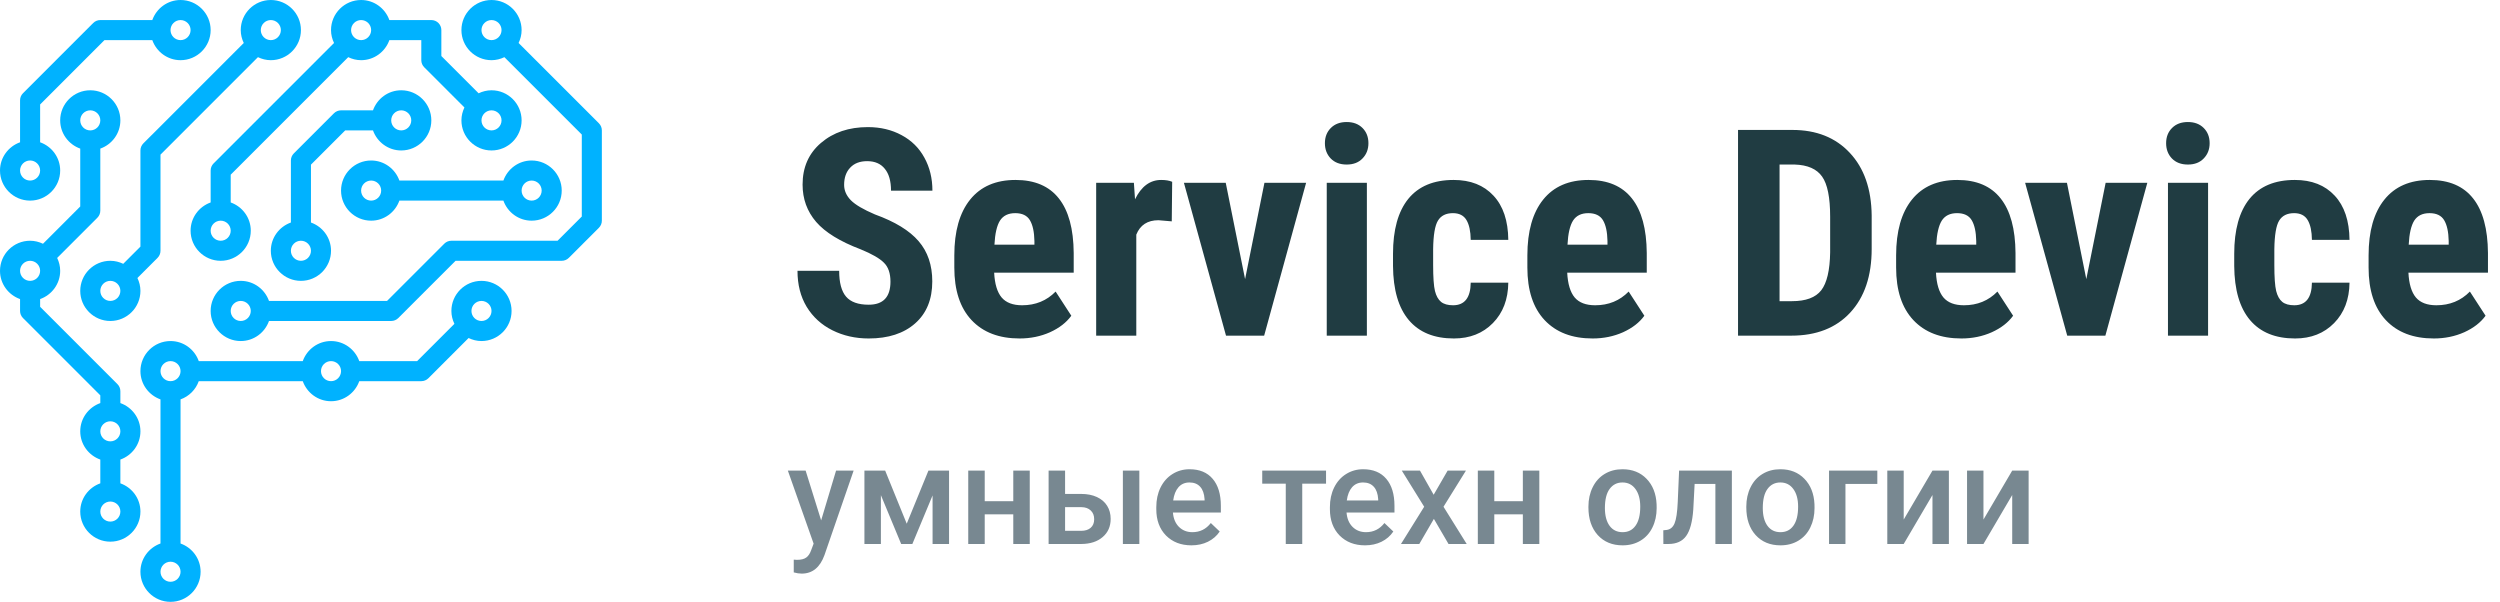
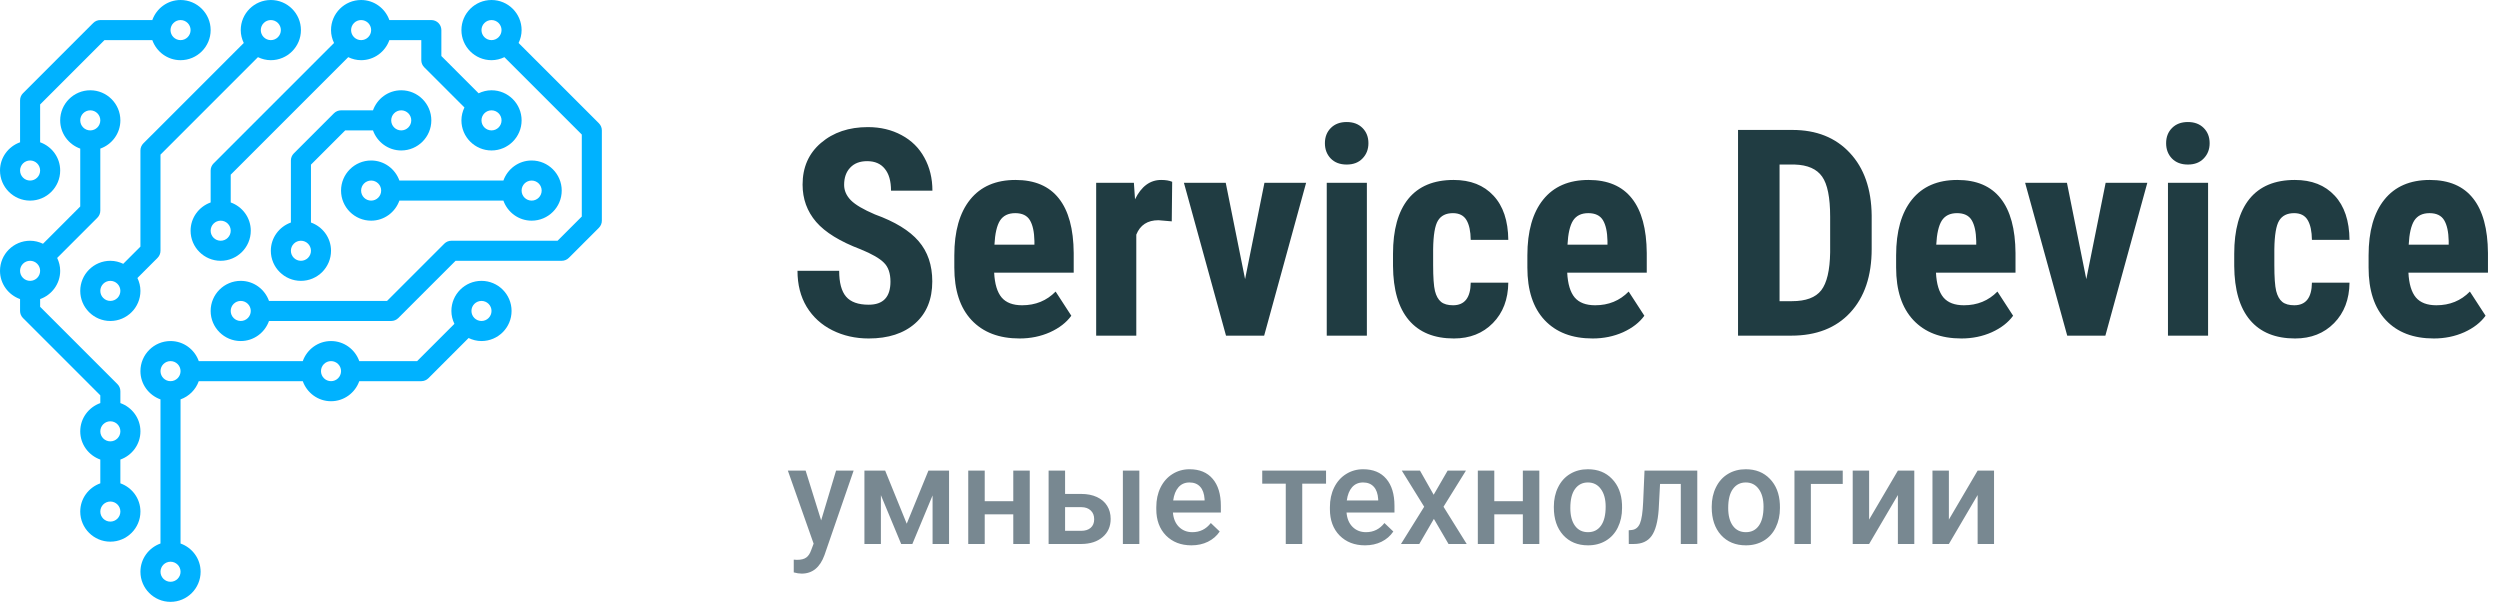
<svg xmlns="http://www.w3.org/2000/svg" width="216" height="52" viewBox="0 0 216 52" fill="none">
-   <path d="M70.947 44.961L72.236 40.66H73.754L71.234 47.961C70.848 49.027 70.191 49.56 69.266 49.56C69.059 49.56 68.83 49.525 68.58 49.455V48.353L68.85 48.371C69.209 48.371 69.478 48.305 69.658 48.172C69.842 48.043 69.986 47.824 70.092 47.516L70.297 46.971L68.07 40.66H69.606L70.947 44.961ZM78.342 45.248L80.217 40.66H81.998V47H80.574V42.805L78.828 47H77.861L76.109 42.781V47H74.686V40.66H76.478L78.342 45.248ZM88.971 47H87.547V44.44H85.08V47H83.656V40.66H85.08V43.303H87.547V40.66H88.971V47ZM92.023 42.676H93.418C93.938 42.676 94.391 42.766 94.777 42.945C95.164 43.125 95.457 43.377 95.656 43.701C95.859 44.025 95.961 44.402 95.961 44.832C95.961 45.484 95.731 46.008 95.269 46.402C94.809 46.797 94.195 46.996 93.43 47H90.6V40.66H92.023V42.676ZM98.439 47H97.016V40.66H98.439V47ZM92.023 43.818V45.863H93.412C93.76 45.863 94.033 45.777 94.232 45.605C94.436 45.43 94.537 45.182 94.537 44.861C94.537 44.541 94.438 44.289 94.238 44.105C94.043 43.918 93.777 43.822 93.441 43.818H92.023ZM102.939 47.117C102.037 47.117 101.305 46.834 100.742 46.268C100.184 45.697 99.904 44.94 99.904 43.994V43.818C99.904 43.185 100.025 42.621 100.268 42.125C100.514 41.625 100.857 41.236 101.299 40.959C101.74 40.682 102.232 40.543 102.775 40.543C103.639 40.543 104.305 40.818 104.773 41.369C105.246 41.92 105.482 42.699 105.482 43.707V44.281H101.34C101.383 44.805 101.557 45.219 101.861 45.523C102.17 45.828 102.557 45.98 103.021 45.98C103.674 45.98 104.205 45.717 104.615 45.19L105.383 45.922C105.129 46.301 104.789 46.596 104.363 46.807C103.941 47.014 103.467 47.117 102.939 47.117ZM102.77 41.685C102.379 41.685 102.062 41.822 101.82 42.096C101.582 42.369 101.43 42.75 101.363 43.238H104.076V43.133C104.045 42.656 103.918 42.297 103.695 42.055C103.473 41.809 103.164 41.685 102.77 41.685ZM114.57 41.791H112.514V47H111.09V41.791H109.057V40.66H114.57V41.791ZM117.939 47.117C117.037 47.117 116.305 46.834 115.742 46.268C115.184 45.697 114.904 44.94 114.904 43.994V43.818C114.904 43.185 115.025 42.621 115.268 42.125C115.514 41.625 115.857 41.236 116.299 40.959C116.74 40.682 117.232 40.543 117.775 40.543C118.639 40.543 119.305 40.818 119.773 41.369C120.246 41.92 120.482 42.699 120.482 43.707V44.281H116.34C116.383 44.805 116.557 45.219 116.861 45.523C117.17 45.828 117.557 45.98 118.021 45.98C118.674 45.98 119.205 45.717 119.615 45.19L120.383 45.922C120.129 46.301 119.789 46.596 119.363 46.807C118.941 47.014 118.467 47.117 117.939 47.117ZM117.77 41.685C117.379 41.685 117.062 41.822 116.82 42.096C116.582 42.369 116.43 42.75 116.363 43.238H119.076V43.133C119.045 42.656 118.918 42.297 118.695 42.055C118.473 41.809 118.164 41.685 117.77 41.685ZM123.869 42.746L125.076 40.66H126.658L124.719 43.783L126.723 47H125.152L123.887 44.832L122.627 47H121.045L123.049 43.783L121.115 40.66H122.686L123.869 42.746ZM132.998 47H131.574V44.44H129.107V47H127.684V40.66H129.107V43.303H131.574V40.66H132.998V47ZM137.24 43.772C137.24 43.15 137.363 42.592 137.609 42.096C137.855 41.596 138.201 41.213 138.646 40.947C139.092 40.678 139.604 40.543 140.182 40.543C141.037 40.543 141.73 40.818 142.262 41.369C142.797 41.92 143.086 42.65 143.129 43.56L143.135 43.895C143.135 44.52 143.014 45.078 142.771 45.57C142.533 46.062 142.189 46.443 141.74 46.713C141.295 46.982 140.779 47.117 140.193 47.117C139.299 47.117 138.582 46.82 138.043 46.227C137.508 45.629 137.24 44.834 137.24 43.842V43.772ZM138.664 43.895C138.664 44.547 138.799 45.059 139.068 45.43C139.338 45.797 139.713 45.98 140.193 45.98C140.674 45.98 141.047 45.793 141.312 45.418C141.582 45.043 141.717 44.494 141.717 43.772C141.717 43.131 141.578 42.623 141.301 42.248C141.027 41.873 140.654 41.685 140.182 41.685C139.717 41.685 139.348 41.871 139.074 42.242C138.801 42.609 138.664 43.16 138.664 43.895ZM149.633 40.66V47H148.209V41.809H146.416L146.299 44.018C146.225 45.08 146.02 45.844 145.684 46.309C145.352 46.77 144.842 47 144.154 47H143.715L143.709 45.816L144.002 45.787C144.314 45.744 144.541 45.555 144.682 45.219C144.826 44.879 144.918 44.262 144.957 43.367L145.074 40.66H149.633ZM150.881 43.772C150.881 43.15 151.004 42.592 151.25 42.096C151.496 41.596 151.842 41.213 152.287 40.947C152.732 40.678 153.244 40.543 153.822 40.543C154.678 40.543 155.371 40.818 155.902 41.369C156.438 41.92 156.727 42.65 156.77 43.56L156.775 43.895C156.775 44.52 156.654 45.078 156.412 45.57C156.174 46.062 155.83 46.443 155.381 46.713C154.936 46.982 154.42 47.117 153.834 47.117C152.939 47.117 152.223 46.82 151.684 46.227C151.148 45.629 150.881 44.834 150.881 43.842V43.772ZM152.305 43.895C152.305 44.547 152.439 45.059 152.709 45.43C152.979 45.797 153.354 45.98 153.834 45.98C154.314 45.98 154.688 45.793 154.953 45.418C155.223 45.043 155.357 44.494 155.357 43.772C155.357 43.131 155.219 42.623 154.941 42.248C154.668 41.873 154.295 41.685 153.822 41.685C153.357 41.685 152.988 41.871 152.715 42.242C152.441 42.609 152.305 43.16 152.305 43.895ZM162.201 41.809H159.447V47H158.029V40.66H162.201V41.809ZM166.965 40.66H168.383V47H166.965V42.77L164.48 47H163.062V40.66H164.48V44.891L166.965 40.66ZM173.855 40.66H175.273V47H173.855V42.77L171.371 47H169.953V40.66H171.371V44.891L173.855 40.66Z" fill="#788891" />
-   <path d="M13.866 46.959V34.507C12.86 34.148 12.133 33.194 12.133 32.066C12.133 30.633 13.3 29.466 14.733 29.466C15.862 29.466 16.815 30.193 17.174 31.2H26.159C26.518 30.193 27.472 29.466 28.6 29.466C29.728 29.466 30.682 30.193 31.041 31.2H36.041L39.261 27.98C39.098 27.641 39 27.267 39 26.866C39 25.433 40.166 24.266 41.6 24.266C43.033 24.266 44.2 25.433 44.2 26.866C44.2 28.3 43.033 29.466 41.6 29.466C41.2 29.466 40.825 29.368 40.486 29.205L37.013 32.679C36.851 32.842 36.63 32.933 36.4 32.933H31.041C30.682 33.939 29.728 34.666 28.6 34.666C27.472 34.666 26.518 33.939 26.159 32.933H17.173C16.911 33.667 16.333 34.245 15.599 34.507V46.959C16.605 47.318 17.332 48.272 17.332 49.4C17.332 50.834 16.166 52 14.732 52C13.299 52 12.132 50.834 12.132 49.4C12.132 48.272 12.86 47.318 13.866 46.959ZM41.6 27.733C42.078 27.733 42.467 27.345 42.467 26.866C42.467 26.388 42.078 26 41.6 26C41.122 26 40.733 26.388 40.733 26.866C40.733 27.345 41.122 27.733 41.6 27.733ZM28.6 32.933C29.078 32.933 29.467 32.544 29.467 32.066C29.467 31.588 29.078 31.2 28.6 31.2C28.122 31.2 27.733 31.588 27.733 32.066C27.733 32.544 28.122 32.933 28.6 32.933ZM14.733 50.266C15.211 50.266 15.6 49.877 15.6 49.399C15.6 48.921 15.211 48.532 14.733 48.532C14.256 48.532 13.867 48.921 13.867 49.399C13.867 49.877 14.256 50.266 14.733 50.266ZM14.733 32.933C15.211 32.933 15.6 32.544 15.6 32.066C15.6 31.588 15.211 31.2 14.733 31.2C14.256 31.2 13.867 31.588 13.867 32.066C13.867 32.544 14.256 32.933 14.733 32.933Z" fill="#00B2FF" />
  <path d="M76.936 24.337C76.936 23.613 76.748 23.067 76.374 22.701C76.008 22.327 75.336 21.94 74.36 21.541C72.578 20.866 71.296 20.077 70.515 19.173C69.733 18.262 69.343 17.188 69.343 15.951C69.343 14.453 69.872 13.253 70.93 12.35C71.996 11.438 73.347 10.982 74.982 10.982C76.073 10.982 77.045 11.214 77.9 11.678C78.754 12.134 79.409 12.781 79.865 13.619C80.329 14.457 80.561 15.409 80.561 16.476H76.984C76.984 15.646 76.805 15.015 76.447 14.584C76.097 14.144 75.589 13.924 74.921 13.924C74.295 13.924 73.806 14.111 73.457 14.486C73.107 14.852 72.932 15.348 72.932 15.975C72.932 16.463 73.127 16.907 73.518 17.306C73.908 17.696 74.6 18.103 75.593 18.526C77.326 19.153 78.584 19.922 79.365 20.834C80.154 21.745 80.549 22.905 80.549 24.312C80.549 25.859 80.056 27.067 79.072 27.938C78.087 28.809 76.748 29.244 75.056 29.244C73.908 29.244 72.862 29.008 71.918 28.536C70.974 28.064 70.234 27.389 69.697 26.51C69.168 25.631 68.903 24.593 68.903 23.397H72.504C72.504 24.422 72.704 25.167 73.103 25.631C73.501 26.095 74.152 26.327 75.056 26.327C76.309 26.327 76.936 25.663 76.936 24.337ZM88.093 29.244C86.319 29.244 84.935 28.715 83.942 27.657C82.95 26.599 82.453 25.086 82.453 23.116V22.066C82.453 19.983 82.909 18.376 83.82 17.245C84.732 16.113 86.038 15.548 87.739 15.548C89.399 15.548 90.648 16.081 91.486 17.147C92.325 18.205 92.752 19.776 92.768 21.859V23.556H85.895C85.944 24.532 86.16 25.248 86.543 25.704C86.925 26.152 87.515 26.375 88.312 26.375C89.468 26.375 90.433 25.981 91.206 25.191L92.561 27.279C92.137 27.865 91.523 28.341 90.717 28.707C89.912 29.065 89.037 29.244 88.093 29.244ZM85.92 21.139H89.374V20.821C89.358 20.032 89.228 19.434 88.984 19.027C88.74 18.62 88.317 18.416 87.714 18.416C87.112 18.416 86.673 18.632 86.396 19.064C86.127 19.495 85.969 20.186 85.92 21.139ZM101.24 19.125L100.092 19.027C99.148 19.027 98.509 19.442 98.176 20.272V29H94.709V15.792H97.968L98.066 17.22C98.611 16.105 99.364 15.548 100.324 15.548C100.715 15.548 101.032 15.601 101.276 15.707L101.24 19.125ZM107.575 24.117L109.248 15.792H112.849L109.223 29H105.927L102.29 15.792H105.903L107.575 24.117ZM118.098 29H114.631V15.792H118.098V29ZM114.472 12.374C114.472 11.837 114.643 11.398 114.985 11.056C115.327 10.714 115.782 10.543 116.352 10.543C116.922 10.543 117.377 10.714 117.719 11.056C118.061 11.398 118.232 11.837 118.232 12.374C118.232 12.903 118.061 13.342 117.719 13.692C117.386 14.042 116.93 14.217 116.352 14.217C115.774 14.217 115.314 14.042 114.973 13.692C114.639 13.342 114.472 12.903 114.472 12.374ZM125.544 26.375C126.545 26.375 127.054 25.724 127.07 24.422H130.317C130.301 25.863 129.857 27.026 128.986 27.914C128.116 28.801 126.993 29.244 125.617 29.244C123.916 29.244 122.618 28.715 121.723 27.657C120.828 26.599 120.372 25.041 120.356 22.982V21.932C120.356 19.857 120.795 18.274 121.674 17.184C122.561 16.093 123.868 15.548 125.593 15.548C127.049 15.548 128.197 15.999 129.035 16.903C129.873 17.798 130.301 19.072 130.317 20.724H127.07C127.062 19.983 126.94 19.413 126.704 19.015C126.468 18.616 126.077 18.416 125.532 18.416C124.93 18.416 124.498 18.632 124.238 19.064C123.977 19.487 123.839 20.313 123.823 21.541V22.884C123.823 23.959 123.876 24.711 123.981 25.143C124.087 25.566 124.262 25.879 124.506 26.082C124.75 26.278 125.096 26.375 125.544 26.375ZM137.604 29.244C135.83 29.244 134.447 28.715 133.454 27.657C132.461 26.599 131.965 25.086 131.965 23.116V22.066C131.965 19.983 132.421 18.376 133.332 17.245C134.243 16.113 135.55 15.548 137.25 15.548C138.911 15.548 140.16 16.081 140.998 17.147C141.836 18.205 142.264 19.776 142.28 21.859V23.556H135.407C135.456 24.532 135.672 25.248 136.054 25.704C136.437 26.152 137.027 26.375 137.824 26.375C138.98 26.375 139.944 25.981 140.717 25.191L142.072 27.279C141.649 27.865 141.035 28.341 140.229 28.707C139.423 29.065 138.549 29.244 137.604 29.244ZM135.432 21.139H138.886V20.821C138.87 20.032 138.74 19.434 138.496 19.027C138.251 18.62 137.828 18.416 137.226 18.416C136.624 18.416 136.184 18.632 135.908 19.064C135.639 19.495 135.48 20.186 135.432 21.139ZM150.166 29V11.227H154.865C156.94 11.227 158.592 11.886 159.821 13.204C161.058 14.523 161.689 16.329 161.713 18.624V21.505C161.713 23.84 161.095 25.676 159.858 27.01C158.629 28.337 156.932 29 154.768 29H150.166ZM153.754 14.217V26.021H154.829C156.025 26.021 156.867 25.708 157.355 25.081C157.844 24.447 158.1 23.356 158.125 21.81V18.722C158.125 17.061 157.893 15.906 157.429 15.255C156.965 14.596 156.175 14.25 155.061 14.217H153.754ZM169.465 29.244C167.691 29.244 166.307 28.715 165.314 27.657C164.322 26.599 163.825 25.086 163.825 23.116V22.066C163.825 19.983 164.281 18.376 165.192 17.245C166.104 16.113 167.41 15.548 169.111 15.548C170.771 15.548 172.02 16.081 172.858 17.147C173.697 18.205 174.124 19.776 174.14 21.859V23.556H167.268C167.316 24.532 167.532 25.248 167.915 25.704C168.297 26.152 168.887 26.375 169.685 26.375C170.84 26.375 171.805 25.981 172.578 25.191L173.933 27.279C173.509 27.865 172.895 28.341 172.089 28.707C171.284 29.065 170.409 29.244 169.465 29.244ZM167.292 21.139H170.747V20.821C170.73 20.032 170.6 19.434 170.356 19.027C170.112 18.62 169.689 18.416 169.086 18.416C168.484 18.416 168.045 18.632 167.768 19.064C167.5 19.495 167.341 20.186 167.292 21.139ZM180.256 24.117L181.928 15.792H185.529L181.904 29H178.608L174.97 15.792H178.583L180.256 24.117ZM190.778 29H187.312V15.792H190.778V29ZM187.153 12.374C187.153 11.837 187.324 11.398 187.666 11.056C188.007 10.714 188.463 10.543 189.033 10.543C189.602 10.543 190.058 10.714 190.4 11.056C190.742 11.398 190.913 11.837 190.913 12.374C190.913 12.903 190.742 13.342 190.4 13.692C190.066 14.042 189.611 14.217 189.033 14.217C188.455 14.217 187.995 14.042 187.653 13.692C187.32 13.342 187.153 12.903 187.153 12.374ZM198.225 26.375C199.226 26.375 199.734 25.724 199.75 24.422H202.998C202.981 25.863 202.538 27.026 201.667 27.914C200.796 28.801 199.673 29.244 198.298 29.244C196.597 29.244 195.299 28.715 194.404 27.657C193.509 26.599 193.053 25.041 193.037 22.982V21.932C193.037 19.857 193.476 18.274 194.355 17.184C195.242 16.093 196.548 15.548 198.273 15.548C199.73 15.548 200.878 15.999 201.716 16.903C202.554 17.798 202.981 19.072 202.998 20.724H199.75C199.742 19.983 199.62 19.413 199.384 19.015C199.148 18.616 198.758 18.416 198.212 18.416C197.61 18.416 197.179 18.632 196.918 19.064C196.658 19.487 196.52 20.313 196.503 21.541V22.884C196.503 23.959 196.556 24.711 196.662 25.143C196.768 25.566 196.943 25.879 197.187 26.082C197.431 26.278 197.777 26.375 198.225 26.375ZM210.285 29.244C208.511 29.244 207.128 28.715 206.135 27.657C205.142 26.599 204.646 25.086 204.646 23.116V22.066C204.646 19.983 205.101 18.376 206.013 17.245C206.924 16.113 208.23 15.548 209.931 15.548C211.591 15.548 212.84 16.081 213.679 17.147C214.517 18.205 214.944 19.776 214.96 21.859V23.556H208.088C208.137 24.532 208.352 25.248 208.735 25.704C209.117 26.152 209.707 26.375 210.505 26.375C211.66 26.375 212.625 25.981 213.398 25.191L214.753 27.279C214.33 27.865 213.715 28.341 212.91 28.707C212.104 29.065 211.229 29.244 210.285 29.244ZM208.112 21.139H211.567V20.821C211.551 20.032 211.42 19.434 211.176 19.027C210.932 18.62 210.509 18.416 209.907 18.416C209.305 18.416 208.865 18.632 208.588 19.064C208.32 19.495 208.161 20.186 208.112 21.139Z" fill="#203C42" />
-   <path d="M32.067 13.867C33.195 13.867 34.148 14.594 34.507 15.6H43.493C43.852 14.594 44.805 13.867 45.933 13.867C47.367 13.867 48.533 15.033 48.533 16.466C48.533 17.9 47.367 19.066 45.933 19.066C44.805 19.066 43.852 18.339 43.493 17.333H34.506C34.148 18.339 33.194 19.066 32.066 19.066C30.632 19.066 29.466 17.9 29.466 16.466C29.466 15.033 30.633 13.867 32.067 13.867ZM45.933 17.333C46.411 17.333 46.8 16.945 46.8 16.466C46.8 15.988 46.411 15.6 45.933 15.6C45.456 15.6 45.067 15.988 45.067 16.466C45.067 16.945 45.456 17.333 45.933 17.333ZM32.067 17.333C32.544 17.333 32.933 16.945 32.933 16.466C32.933 15.988 32.544 15.6 32.067 15.6C31.589 15.6 31.2 15.988 31.2 16.466C31.2 16.945 31.589 17.333 32.067 17.333Z" fill="#00B2FF" />
+   <path d="M70.947 44.961L72.236 40.66H73.754L71.234 47.961C70.848 49.027 70.191 49.56 69.266 49.56C69.059 49.56 68.83 49.525 68.58 49.455V48.353L68.85 48.371C69.209 48.371 69.478 48.305 69.658 48.172C69.842 48.043 69.986 47.824 70.092 47.516L70.297 46.971L68.07 40.66H69.606L70.947 44.961ZM78.342 45.248L80.217 40.66H81.998V47H80.574V42.805L78.828 47H77.861L76.109 42.781V47H74.686V40.66H76.478L78.342 45.248ZM88.971 47H87.547V44.44H85.08V47H83.656V40.66H85.08V43.303H87.547V40.66H88.971V47ZM92.023 42.676H93.418C93.938 42.676 94.391 42.766 94.777 42.945C95.164 43.125 95.457 43.377 95.656 43.701C95.859 44.025 95.961 44.402 95.961 44.832C95.961 45.484 95.731 46.008 95.269 46.402C94.809 46.797 94.195 46.996 93.43 47H90.6V40.66H92.023V42.676ZM98.439 47H97.016V40.66H98.439V47ZM92.023 43.818V45.863H93.412C93.76 45.863 94.033 45.777 94.232 45.605C94.436 45.43 94.537 45.182 94.537 44.861C94.537 44.541 94.438 44.289 94.238 44.105C94.043 43.918 93.777 43.822 93.441 43.818H92.023ZM102.939 47.117C102.037 47.117 101.305 46.834 100.742 46.268C100.184 45.697 99.904 44.94 99.904 43.994V43.818C99.904 43.185 100.025 42.621 100.268 42.125C100.514 41.625 100.857 41.236 101.299 40.959C101.74 40.682 102.232 40.543 102.775 40.543C103.639 40.543 104.305 40.818 104.773 41.369C105.246 41.92 105.482 42.699 105.482 43.707V44.281H101.34C101.383 44.805 101.557 45.219 101.861 45.523C102.17 45.828 102.557 45.98 103.021 45.98C103.674 45.98 104.205 45.717 104.615 45.19L105.383 45.922C105.129 46.301 104.789 46.596 104.363 46.807C103.941 47.014 103.467 47.117 102.939 47.117ZM102.77 41.685C102.379 41.685 102.062 41.822 101.82 42.096C101.582 42.369 101.43 42.75 101.363 43.238H104.076V43.133C104.045 42.656 103.918 42.297 103.695 42.055C103.473 41.809 103.164 41.685 102.77 41.685ZM114.57 41.791H112.514V47H111.09V41.791H109.057V40.66H114.57V41.791ZM117.939 47.117C117.037 47.117 116.305 46.834 115.742 46.268C115.184 45.697 114.904 44.94 114.904 43.994V43.818C114.904 43.185 115.025 42.621 115.268 42.125C115.514 41.625 115.857 41.236 116.299 40.959C116.74 40.682 117.232 40.543 117.775 40.543C118.639 40.543 119.305 40.818 119.773 41.369C120.246 41.92 120.482 42.699 120.482 43.707V44.281H116.34C116.383 44.805 116.557 45.219 116.861 45.523C117.17 45.828 117.557 45.98 118.021 45.98C118.674 45.98 119.205 45.717 119.615 45.19L120.383 45.922C120.129 46.301 119.789 46.596 119.363 46.807C118.941 47.014 118.467 47.117 117.939 47.117ZM117.77 41.685C117.379 41.685 117.062 41.822 116.82 42.096C116.582 42.369 116.43 42.75 116.363 43.238H119.076V43.133C119.045 42.656 118.918 42.297 118.695 42.055C118.473 41.809 118.164 41.685 117.77 41.685ZM123.869 42.746L125.076 40.66H126.658L124.719 43.783L126.723 47H125.152L123.887 44.832L122.627 47H121.045L123.049 43.783L121.115 40.66H122.686L123.869 42.746ZM132.998 47H131.574V44.44H129.107V47H127.684V40.66H129.107V43.303H131.574V40.66H132.998V47ZM134.252 43.772C134.252 43.15 134.375 42.592 134.621 42.096C134.867 41.596 135.213 41.213 135.658 40.947C136.104 40.678 136.615 40.543 137.193 40.543C138.049 40.543 138.742 40.818 139.273 41.369C139.809 41.92 140.098 42.65 140.141 43.56L140.146 43.895C140.146 44.52 140.025 45.078 139.783 45.57C139.545 46.062 139.201 46.443 138.752 46.713C138.307 46.982 137.791 47.117 137.205 47.117C136.311 47.117 135.594 46.82 135.055 46.227C134.52 45.629 134.252 44.834 134.252 43.842V43.772ZM135.676 43.895C135.676 44.547 135.811 45.059 136.08 45.43C136.35 45.797 136.725 45.98 137.205 45.98C137.686 45.98 138.059 45.793 138.324 45.418C138.594 45.043 138.729 44.494 138.729 43.772C138.729 43.131 138.59 42.623 138.312 42.248C138.039 41.873 137.666 41.685 137.193 41.685C136.729 41.685 136.359 41.871 136.086 42.242C135.812 42.609 135.676 43.16 135.676 43.895ZM146.645 40.66V47H145.221V41.809H143.428L143.311 44.018C143.236 45.08 143.031 45.844 142.695 46.309C142.363 46.77 141.854 47 141.166 47H140.727L140.721 45.816L141.014 45.787C141.326 45.744 141.553 45.555 141.693 45.219C141.838 44.879 141.93 44.262 141.969 43.367L142.086 40.66H146.645ZM147.893 43.772C147.893 43.15 148.016 42.592 148.262 42.096C148.508 41.596 148.854 41.213 149.299 40.947C149.744 40.678 150.256 40.543 150.834 40.543C151.689 40.543 152.383 40.818 152.914 41.369C153.449 41.92 153.738 42.65 153.781 43.56L153.787 43.895C153.787 44.52 153.666 45.078 153.424 45.57C153.186 46.062 152.842 46.443 152.393 46.713C151.947 46.982 151.432 47.117 150.846 47.117C149.951 47.117 149.234 46.82 148.695 46.227C148.16 45.629 147.893 44.834 147.893 43.842V43.772ZM149.316 43.895C149.316 44.547 149.451 45.059 149.721 45.43C149.99 45.797 150.365 45.98 150.846 45.98C151.326 45.98 151.699 45.793 151.965 45.418C152.234 45.043 152.369 44.494 152.369 43.772C152.369 43.131 152.23 42.623 151.953 42.248C151.68 41.873 151.307 41.685 150.834 41.685C150.369 41.685 150 41.871 149.727 42.242C149.453 42.609 149.316 43.16 149.316 43.895ZM159.213 41.809H156.459V47H155.041V40.66H159.213V41.809ZM163.977 40.66H165.395V47H163.977V42.77L161.492 47H160.074V40.66H161.492V44.891L163.977 40.66ZM170.867 40.66H172.285V47H170.867V42.77L168.383 47H166.965V40.66H168.383V44.891L170.867 40.66Z" fill="#788891" />
+   <path d="M32.066 13.867C33.195 13.867 34.148 14.594 34.507 15.6H43.493C43.852 14.594 44.805 13.867 45.933 13.867C47.367 13.867 48.533 15.033 48.533 16.466C48.533 17.9 47.367 19.066 45.933 19.066C44.805 19.066 43.852 18.339 43.493 17.333H34.506C34.147 18.339 33.194 19.066 32.066 19.066C30.632 19.066 29.466 17.9 29.466 16.466C29.466 15.033 30.633 13.867 32.066 13.867ZM45.933 17.333C46.411 17.333 46.8 16.945 46.8 16.466C46.8 15.988 46.411 15.6 45.933 15.6C45.456 15.6 45.066 15.988 45.066 16.466C45.066 16.945 45.456 17.333 45.933 17.333ZM32.066 17.333C32.544 17.333 32.933 16.945 32.933 16.466C32.933 15.988 32.544 15.6 32.066 15.6C31.589 15.6 31.2 15.988 31.2 16.466C31.2 16.945 31.589 17.333 32.066 17.333Z" fill="#00B2FF" />
  <path d="M25.133 19.226V13.867C25.133 13.636 25.224 13.416 25.387 13.254L28.854 9.787C29.016 9.624 29.237 9.533 29.467 9.533H32.226C32.585 8.527 33.538 7.8 34.667 7.8C36.1 7.8 37.267 8.966 37.267 10.4C37.267 11.833 36.1 13 34.667 13C33.538 13 32.585 12.273 32.226 11.267H29.825L26.867 14.225V19.226C27.873 19.585 28.6 20.538 28.6 21.666C28.6 23.1 27.433 24.266 26 24.266C24.567 24.266 23.4 23.1 23.4 21.666C23.4 20.538 24.127 19.585 25.133 19.226ZM34.667 11.267C35.144 11.267 35.533 10.878 35.533 10.4C35.533 9.921 35.144 9.533 34.667 9.533C34.189 9.533 33.8 9.921 33.8 10.4C33.8 10.878 34.189 11.267 34.667 11.267ZM26 22.533C26.477 22.533 26.867 22.145 26.867 21.666C26.867 21.188 26.477 20.8 26 20.8C25.522 20.8 25.133 21.188 25.133 21.666C25.133 22.145 25.522 22.533 26 22.533Z" fill="#00B2FF" />
  <path d="M9.533 22.533C9.934 22.533 10.308 22.631 10.647 22.794L12.133 21.308V13C12.133 12.769 12.224 12.549 12.387 12.387L21.061 3.714C20.898 3.375 20.8 3 20.8 2.6C20.8 1.167 21.966 0 23.4 0C24.834 0 26 1.167 26 2.6C26 4.033 24.834 5.2 23.4 5.2C23 5.2 22.625 5.102 22.286 4.939L13.867 13.359V21.666C13.867 21.897 13.776 22.117 13.613 22.279L11.873 24.019C12.035 24.358 12.133 24.733 12.133 25.133C12.133 26.566 10.967 27.733 9.533 27.733C8.1 27.733 6.933 26.566 6.933 25.133C6.933 23.7 8.1 22.533 9.533 22.533ZM23.4 3.467C23.878 3.467 24.267 3.078 24.267 2.6C24.267 2.122 23.878 1.733 23.4 1.733C22.922 1.733 22.533 2.122 22.533 2.6C22.533 3.078 22.922 3.467 23.4 3.467ZM9.533 26C10.011 26 10.4 25.611 10.4 25.133C10.4 24.654 10.011 24.266 9.533 24.266C9.056 24.266 8.667 24.654 8.667 25.133C8.667 25.611 9.056 26 9.533 26Z" fill="#00B2FF" />
-   <path d="M1.733 12.293V8.667C1.733 8.436 1.824 8.216 1.987 8.054L8.054 1.987C8.216 1.824 8.437 1.733 8.667 1.733H13.159C13.518 0.727 14.472 0 15.6 0C17.033 0 18.2 1.167 18.2 2.6C18.2 4.033 17.033 5.2 15.6 5.2C14.472 5.2 13.518 4.473 13.159 3.467H9.025L3.467 9.025V12.293C4.473 12.651 5.2 13.605 5.2 14.733C5.2 16.166 4.033 17.333 2.6 17.333C1.166 17.333 -4.95911e-05 16.166 -4.95911e-05 14.733C-4.95911e-05 13.605 0.727 12.651 1.733 12.293ZM15.6 3.467C16.078 3.467 16.467 3.078 16.467 2.6C16.467 2.122 16.078 1.733 15.6 1.733C15.122 1.733 14.733 2.122 14.733 2.6C14.733 3.078 15.122 3.467 15.6 3.467ZM2.6 15.6C3.077 15.6 3.467 15.211 3.467 14.733C3.467 14.255 3.077 13.866 2.6 13.866C2.122 13.866 1.733 14.255 1.733 14.733C1.733 15.211 2.122 15.6 2.6 15.6Z" fill="#00B2FF" />
-   <path d="M18.2 17.492V14.733C18.2 14.503 18.291 14.282 18.454 14.12L28.861 3.714C28.698 3.375 28.6 3 28.6 2.6C28.6 1.167 29.767 0 31.2 0C32.328 0 33.282 0.727 33.641 1.733H37.267C37.745 1.733 38.133 2.121 38.133 2.6V4.841L41.353 8.061C41.692 7.898 42.066 7.8 42.467 7.8C43.9 7.8 45.067 8.966 45.067 10.4C45.067 11.833 43.9 13 42.467 13C41.033 13 39.867 11.833 39.867 10.4C39.867 9.999 39.965 9.625 40.127 9.286L36.654 5.813C36.491 5.651 36.4 5.43 36.4 5.2V3.467H33.641C33.282 4.473 32.328 5.2 31.2 5.2C30.8 5.2 30.425 5.102 30.086 4.939L19.933 15.092V17.492C20.939 17.851 21.667 18.805 21.667 19.933C21.667 21.366 20.5 22.533 19.067 22.533C17.633 22.533 16.467 21.366 16.467 19.933C16.467 18.805 17.194 17.851 18.2 17.492ZM42.467 11.267C42.944 11.267 43.333 10.878 43.333 10.4C43.333 9.921 42.944 9.533 42.467 9.533C41.989 9.533 41.6 9.921 41.6 10.4C41.6 10.878 41.989 11.267 42.467 11.267ZM31.2 3.467C31.677 3.467 32.067 3.078 32.067 2.6C32.067 2.122 31.677 1.733 31.2 1.733C30.723 1.733 30.333 2.122 30.333 2.6C30.333 3.078 30.723 3.467 31.2 3.467ZM19.067 20.8C19.544 20.8 19.933 20.411 19.933 19.933C19.933 19.455 19.544 19.066 19.067 19.066C18.589 19.066 18.2 19.455 18.2 19.933C18.2 20.411 18.589 20.8 19.067 20.8Z" fill="#00B2FF" />
+   <path d="M1.734 12.293V8.667C1.734 8.436 1.825 8.216 1.987 8.054L8.054 1.987C8.216 1.824 8.437 1.733 8.667 1.733H13.16C13.518 0.727 14.472 0 15.6 0C17.034 0 18.2 1.167 18.2 2.6C18.2 4.033 17.034 5.2 15.6 5.2C14.472 5.2 13.518 4.473 13.16 3.467H9.026L3.467 9.025V12.293C4.473 12.651 5.2 13.605 5.2 14.733C5.2 16.166 4.034 17.333 2.6 17.333C1.167 17.333 0 16.166 0 14.733C0 13.605 0.727 12.651 1.734 12.293ZM15.6 3.467C16.078 3.467 16.467 3.078 16.467 2.6C16.467 2.122 16.078 1.733 15.6 1.733C15.123 1.733 14.733 2.122 14.733 2.6C14.733 3.078 15.123 3.467 15.6 3.467ZM2.6 15.6C3.078 15.6 3.467 15.211 3.467 14.733C3.467 14.255 3.078 13.866 2.6 13.866C2.123 13.866 1.734 14.255 1.734 14.733C1.734 15.211 2.123 15.6 2.6 15.6Z" fill="#00B2FF" />
+   <path d="M13.866 46.959V34.507C12.861 34.148 12.133 33.194 12.133 32.066C12.133 30.633 13.3 29.466 14.733 29.466C15.862 29.466 16.815 30.193 17.174 31.2H26.16C26.518 30.193 27.472 29.466 28.6 29.466C29.729 29.466 30.682 30.193 31.041 31.2H36.041L39.261 27.98C39.098 27.641 39 27.267 39 26.866C39 25.433 40.167 24.266 41.6 24.266C43.034 24.266 44.2 25.433 44.2 26.866C44.2 28.3 43.034 29.466 41.6 29.466C41.2 29.466 40.825 29.368 40.486 29.205L37.013 32.679C36.851 32.842 36.63 32.933 36.4 32.933H31.041C30.682 33.939 29.729 34.666 28.6 34.666C27.472 34.666 26.518 33.939 26.16 32.933H17.173C16.912 33.667 16.333 34.245 15.599 34.507V46.959C16.605 47.318 17.333 48.272 17.333 49.4C17.333 50.834 16.166 52 14.733 52C13.299 52 12.133 50.834 12.133 49.4C12.133 48.272 12.86 47.318 13.866 46.959ZM41.6 27.733C42.078 27.733 42.467 27.345 42.467 26.866C42.467 26.388 42.078 26 41.6 26C41.123 26 40.733 26.388 40.733 26.866C40.733 27.345 41.123 27.733 41.6 27.733ZM28.6 32.933C29.078 32.933 29.467 32.544 29.467 32.066C29.467 31.588 29.078 31.2 28.6 31.2C28.123 31.2 27.733 31.588 27.733 32.066C27.733 32.544 28.123 32.933 28.6 32.933ZM14.733 50.266C15.211 50.266 15.6 49.877 15.6 49.399C15.6 48.921 15.211 48.532 14.733 48.532C14.256 48.532 13.867 48.921 13.867 49.399C13.867 49.877 14.256 50.266 14.733 50.266ZM14.733 32.933C15.211 32.933 15.6 32.544 15.6 32.066C15.6 31.588 15.211 31.2 14.733 31.2C14.256 31.2 13.867 31.588 13.867 32.066C13.867 32.544 14.256 32.933 14.733 32.933Z" fill="#00B2FF" />
+   <path d="M18.2 17.492V14.733C18.2 14.503 18.291 14.282 18.454 14.12L28.861 3.714C28.698 3.375 28.6 3 28.6 2.6C28.6 1.167 29.767 0 31.2 0C32.329 0 33.282 0.727 33.641 1.733H37.267C37.745 1.733 38.134 2.121 38.134 2.6V4.841L41.353 8.061C41.692 7.898 42.066 7.8 42.467 7.8C43.9 7.8 45.067 8.966 45.067 10.4C45.067 11.833 43.9 13 42.467 13C41.033 13 39.867 11.833 39.867 10.4C39.867 9.999 39.965 9.625 40.128 9.286L36.654 5.813C36.491 5.651 36.4 5.43 36.4 5.2V3.467H33.641C33.282 4.473 32.329 5.2 31.2 5.2C30.8 5.2 30.425 5.102 30.087 4.939L19.934 15.092V17.492C20.94 17.851 21.667 18.805 21.667 19.933C21.667 21.366 20.5 22.533 19.067 22.533C17.633 22.533 16.467 21.366 16.467 19.933C16.467 18.805 17.194 17.851 18.2 17.492ZM42.467 11.267C42.944 11.267 43.334 10.878 43.334 10.4C43.334 9.921 42.944 9.533 42.467 9.533C41.989 9.533 41.6 9.921 41.6 10.4C41.6 10.878 41.989 11.267 42.467 11.267ZM31.2 3.467C31.678 3.467 32.067 3.078 32.067 2.6C32.067 2.122 31.678 1.733 31.2 1.733C30.723 1.733 30.334 2.122 30.334 2.6C30.334 3.078 30.723 3.467 31.2 3.467ZM19.067 20.8C19.544 20.8 19.934 20.411 19.934 19.933C19.934 19.455 19.544 19.066 19.067 19.066C18.589 19.066 18.2 19.455 18.2 19.933C18.2 20.411 18.589 20.8 19.067 20.8Z" fill="#00B2FF" />
  <path d="M20.8 24.266C21.928 24.266 22.882 24.993 23.241 26H33.441L38.387 21.054C38.549 20.891 38.77 20.8 39 20.8H48.175L50.267 18.708V11.625L43.58 4.939C43.242 5.102 42.867 5.2 42.467 5.2C41.033 5.2 39.867 4.033 39.867 2.6C39.867 1.167 41.033 0 42.467 0C43.9 0 45.067 1.167 45.067 2.6C45.067 3 44.969 3.375 44.806 3.714L51.746 10.654C51.909 10.816 52 11.036 52 11.267V19.066C52 19.297 51.909 19.517 51.746 19.679L49.146 22.279C48.984 22.442 48.763 22.533 48.533 22.533H39.359L34.413 27.479C34.251 27.642 34.03 27.733 33.8 27.733H23.241C22.882 28.739 21.928 29.466 20.8 29.466C19.366 29.466 18.2 28.3 18.2 26.866C18.2 25.433 19.366 24.266 20.8 24.266ZM42.467 1.733C41.989 1.733 41.6 2.122 41.6 2.6C41.6 3.078 41.989 3.467 42.467 3.467C42.944 3.467 43.333 3.078 43.333 2.6C43.333 2.122 42.944 1.733 42.467 1.733ZM20.8 27.733C21.277 27.733 21.667 27.345 21.667 26.866C21.667 26.388 21.277 26 20.8 26C20.323 26 19.933 26.388 19.933 26.866C19.933 27.345 20.323 27.733 20.8 27.733Z" fill="#00B2FF" />
  <path d="M2.6 20.8C3 20.8 3.375 20.898 3.714 21.061L6.933 17.841V12.84C5.927 12.482 5.2 11.528 5.2 10.4C5.2 8.966 6.367 7.8 7.8 7.8C9.233 7.8 10.4 8.966 10.4 10.4C10.4 11.528 9.673 12.482 8.667 12.84V18.2C8.667 18.43 8.576 18.65 8.413 18.812L4.939 22.286C5.102 22.625 5.2 22.999 5.2 23.4C5.2 24.528 4.473 25.481 3.467 25.84V26.508L10.146 33.187C10.309 33.349 10.4 33.569 10.4 33.8V34.826C11.406 35.184 12.133 36.138 12.133 37.266C12.133 38.395 11.406 39.348 10.4 39.707V41.76C11.406 42.118 12.133 43.072 12.133 44.2C12.133 45.634 10.967 46.8 9.533 46.8C8.1 46.8 6.933 45.634 6.933 44.2C6.933 43.072 7.66 42.118 8.667 41.76V39.707C7.66 39.348 6.933 38.395 6.933 37.266C6.933 36.138 7.66 35.184 8.667 34.826V34.158L1.987 27.479C1.824 27.317 1.733 27.097 1.733 26.866V25.84C0.727 25.481 -3.24249e-05 24.528 -3.24249e-05 23.4C-3.24249e-05 21.966 1.167 20.8 2.6 20.8ZM7.8 11.267C8.277 11.267 8.667 10.878 8.667 10.4C8.667 9.921 8.277 9.533 7.8 9.533C7.322 9.533 6.933 9.921 6.933 10.4C6.933 10.878 7.322 11.267 7.8 11.267ZM9.533 45.066C10.011 45.066 10.4 44.678 10.4 44.199C10.4 43.721 10.011 43.333 9.533 43.333C9.056 43.333 8.667 43.721 8.667 44.199C8.667 44.678 9.056 45.066 9.533 45.066ZM9.533 38.133C10.011 38.133 10.4 37.745 10.4 37.266C10.4 36.788 10.011 36.4 9.533 36.4C9.056 36.4 8.667 36.788 8.667 37.266C8.667 37.745 9.056 38.133 9.533 38.133ZM2.6 24.266C3.078 24.266 3.467 23.878 3.467 23.4C3.467 22.921 3.078 22.533 2.6 22.533C2.122 22.533 1.733 22.921 1.733 23.4C1.733 23.878 2.122 24.266 2.6 24.266Z" fill="#00B2FF" />
</svg>
